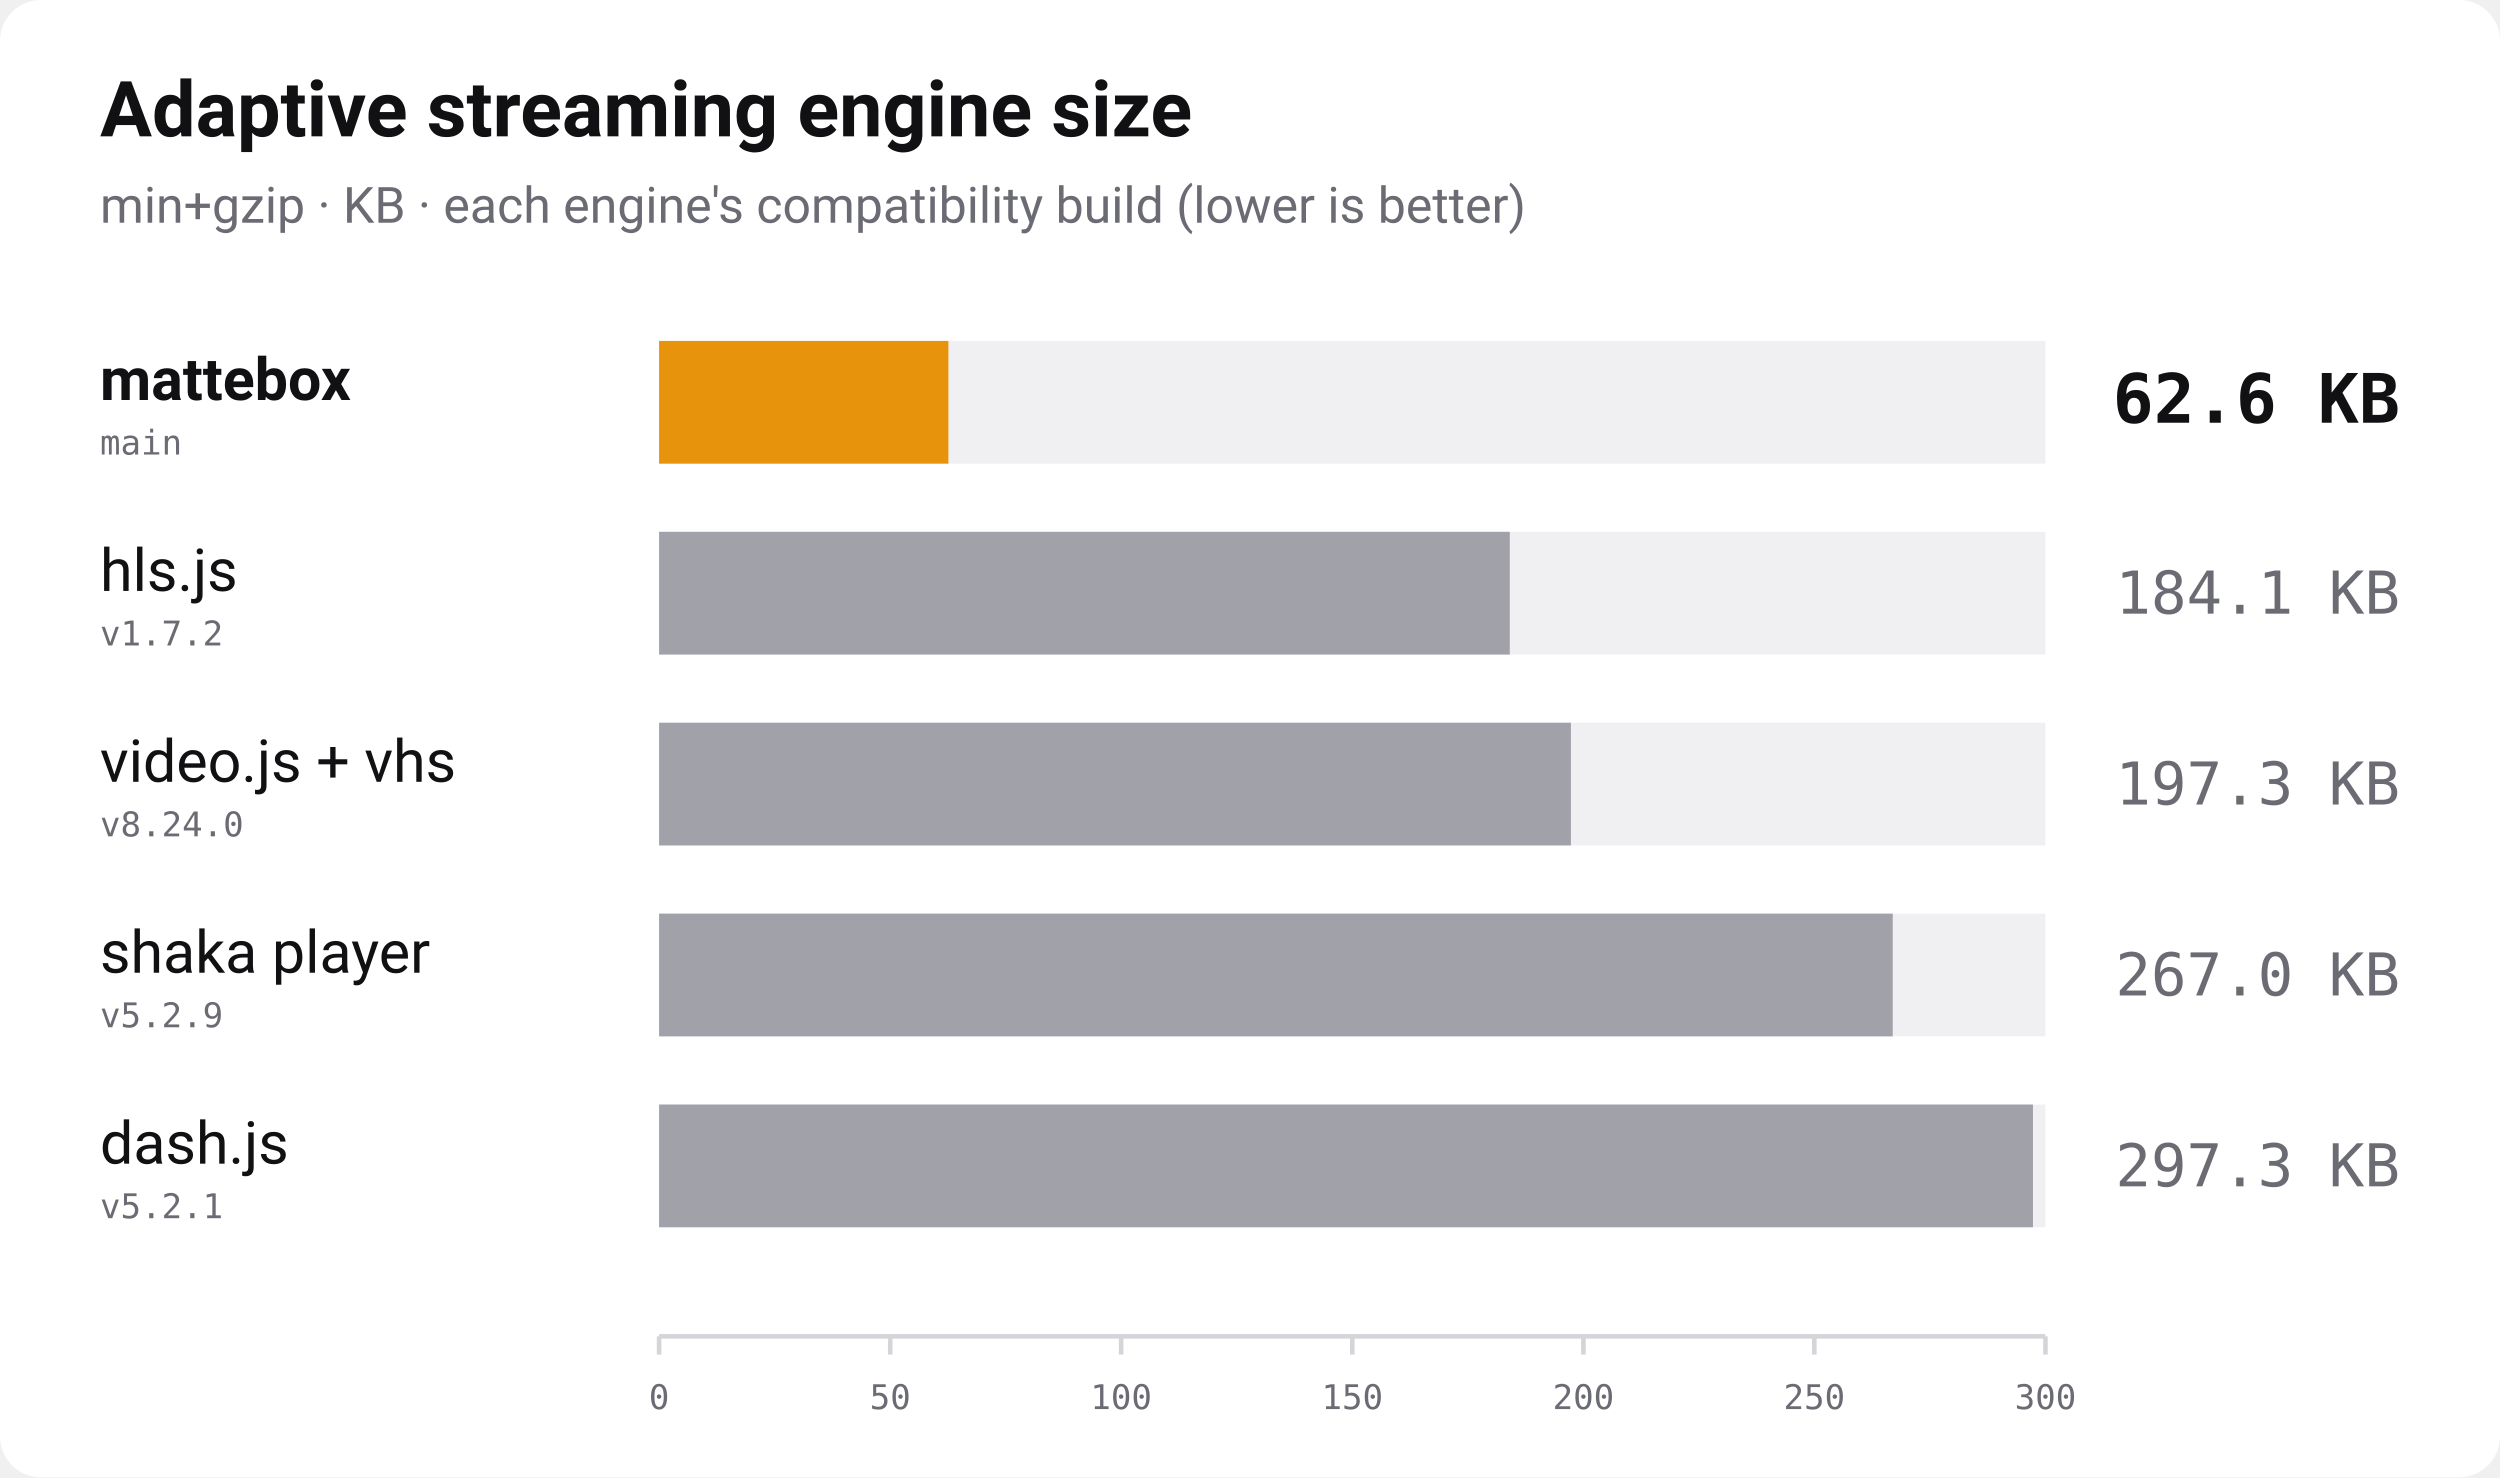
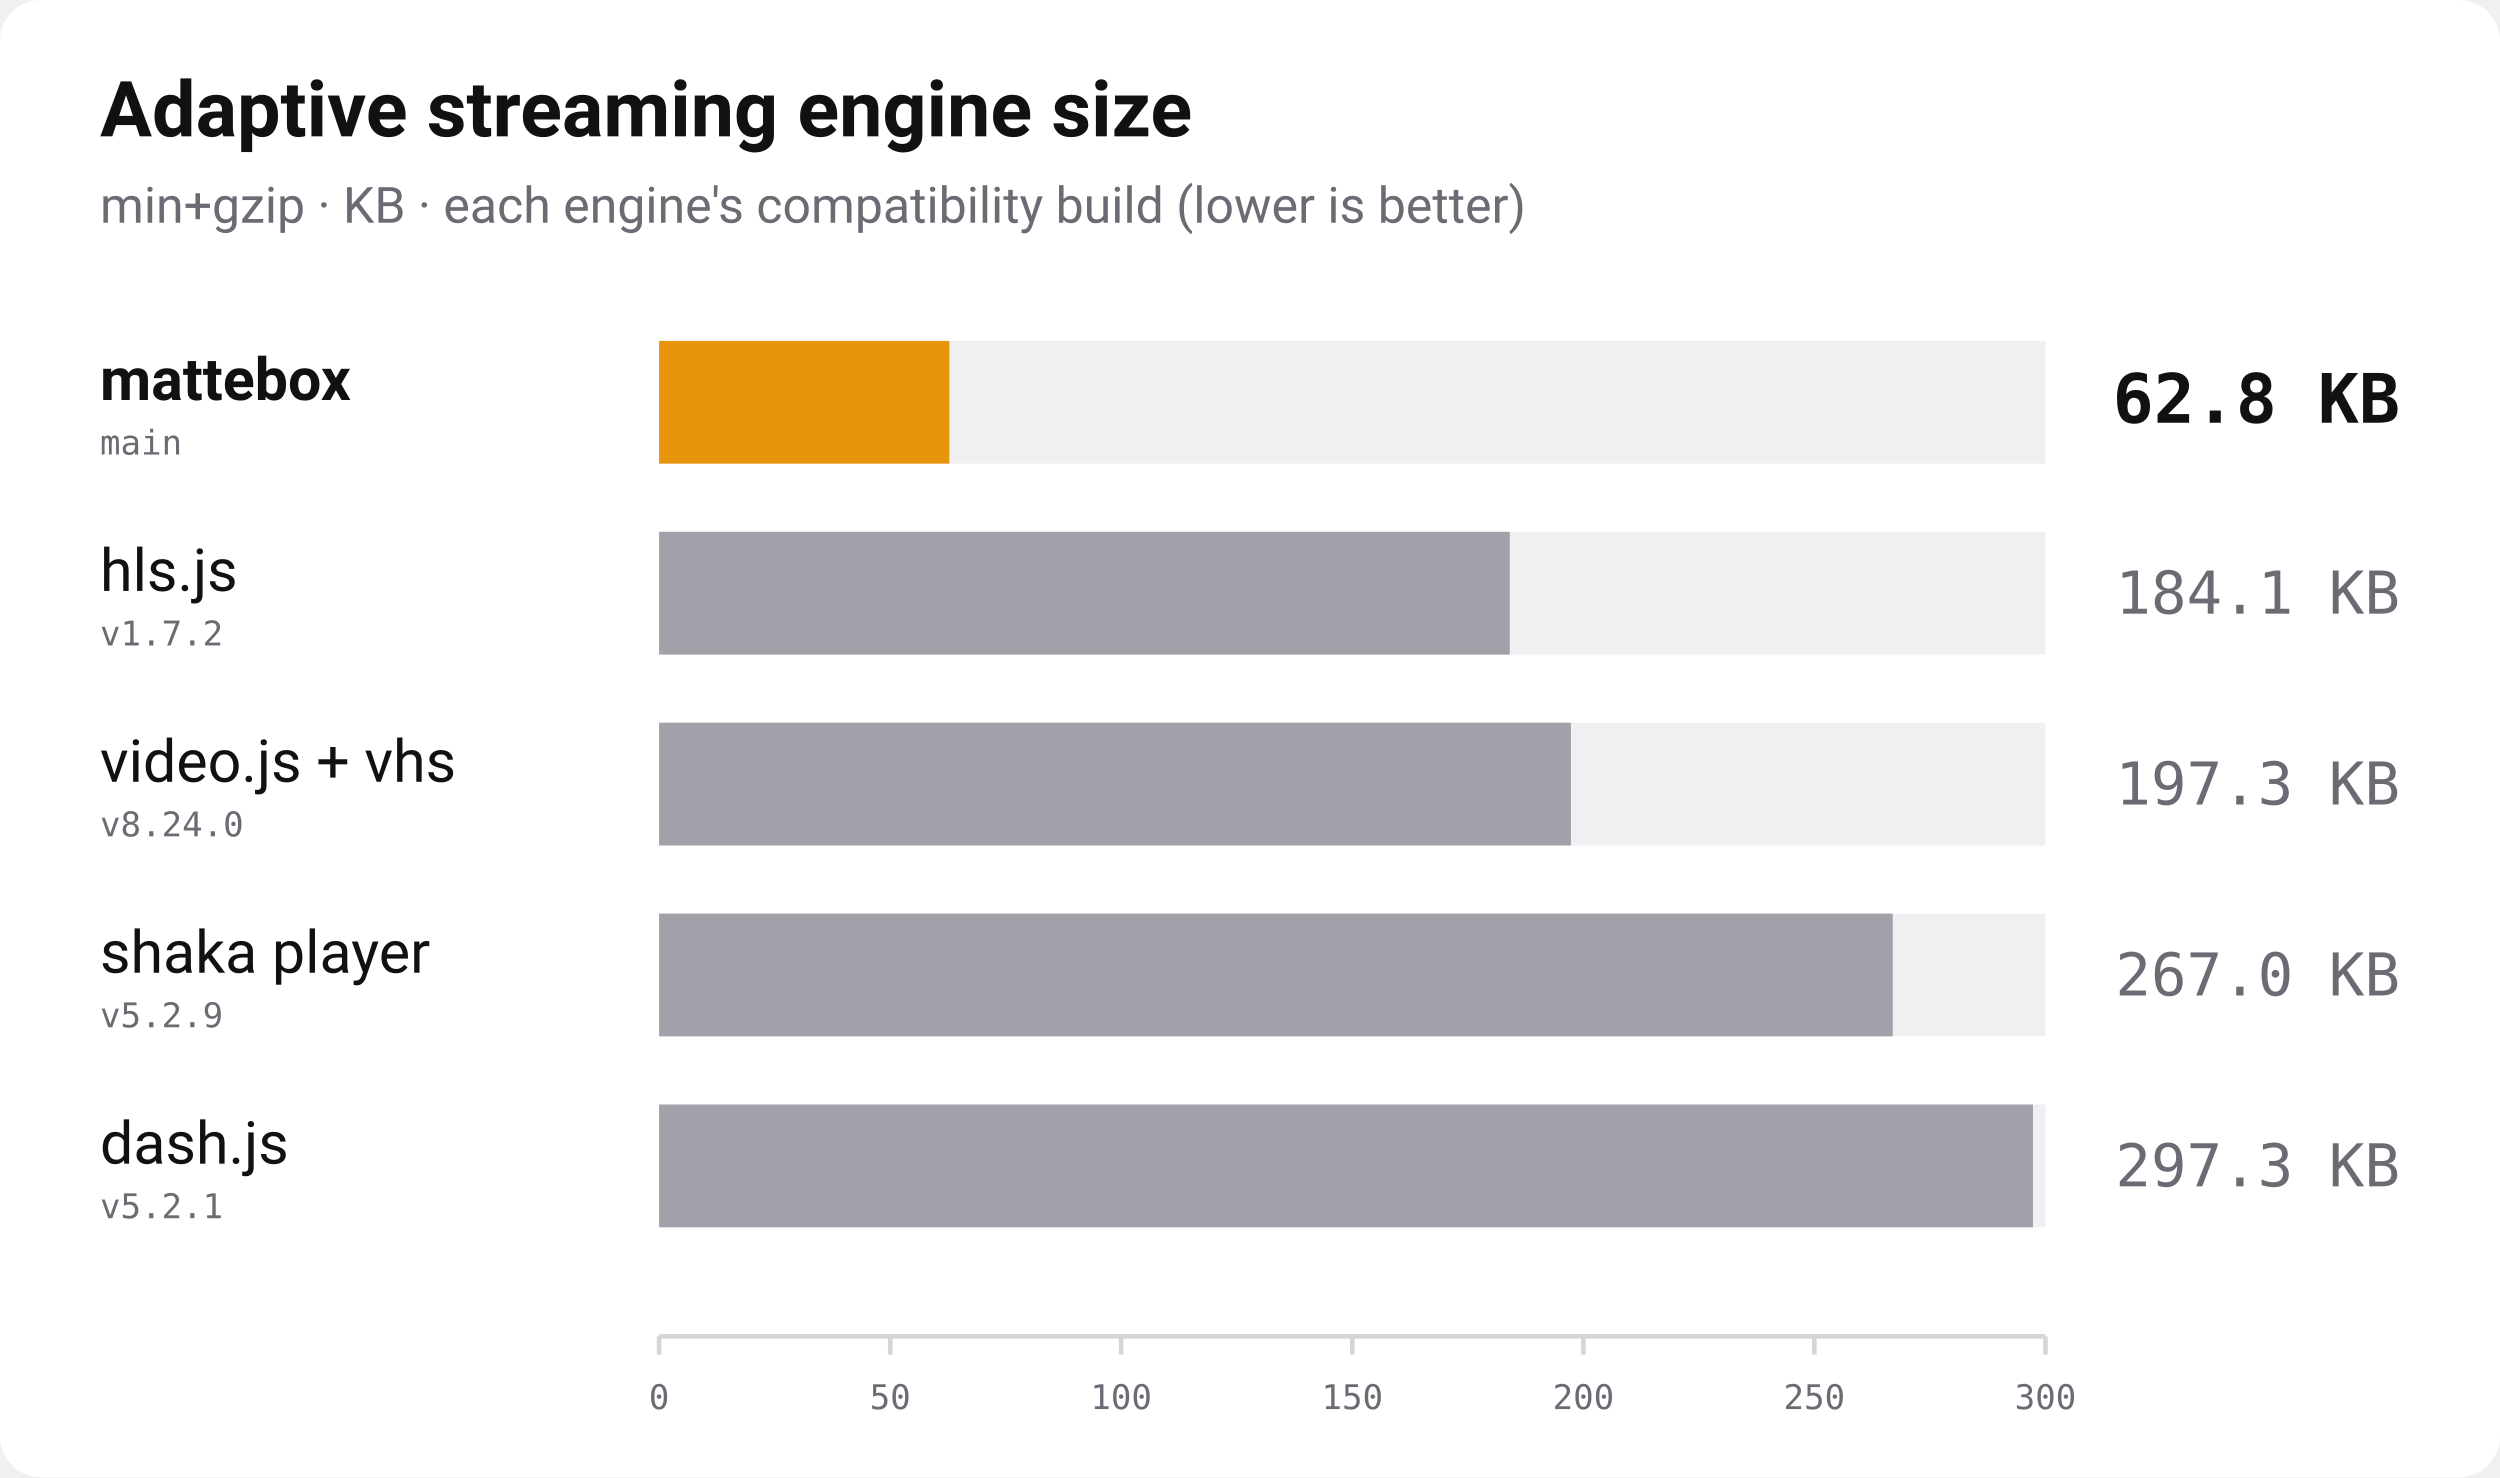
<svg xmlns="http://www.w3.org/2000/svg" width="1100" height="650" viewBox="0 0 1100 650" role="img" aria-label="Bundle size of adaptive streaming players, min+gzip, lower is better">
  <rect width="1100" height="650" rx="18" fill="#ffffff" />
  <text x="44" y="60" font-family="-apple-system, 'Segoe UI', Roboto, Helvetica, Arial, sans-serif" font-size="34" font-weight="700" fill="#111114">Adaptive streaming engine size</text>
  <text x="44" y="98" font-family="-apple-system, 'Segoe UI', Roboto, Helvetica, Arial, sans-serif" font-size="22" fill="#6b6b74">min+gzip · KB · each engine's compatibility build (lower is better)</text>
  <text x="44" y="176" font-family="-apple-system, 'Segoe UI', Roboto, Helvetica, Arial, sans-serif" font-size="26" font-weight="700" fill="#111114">mattebox</text>
  <text x="44" y="200" font-family="ui-monospace, 'SF Mono', Menlo, Consolas, monospace" font-size="15" fill="#6b6b74">main</text>
  <rect x="290" y="150" width="610" height="54" fill="#f0f0f3" />
-   <rect x="290" y="150" width="127.3" height="54" fill="#e8930c" />
-   <text x="1056" y="186" text-anchor="end" font-family="ui-monospace, 'SF Mono', Menlo, Consolas, monospace" font-size="30" font-weight="700" fill="#111114">62.6 KB</text>
+   <rect x="290" y="150" width="127.7" height="54" fill="#e8930c" />
+   <text x="1056" y="186" text-anchor="end" font-family="ui-monospace, 'SF Mono', Menlo, Consolas, monospace" font-size="30" font-weight="700" fill="#111114">62.8 KB</text>
  <text x="44" y="260" font-family="-apple-system, 'Segoe UI', Roboto, Helvetica, Arial, sans-serif" font-size="26" font-weight="400" fill="#111114">hls.js</text>
  <text x="44" y="284" font-family="ui-monospace, 'SF Mono', Menlo, Consolas, monospace" font-size="15" fill="#6b6b74">v1.7.2</text>
  <rect x="290" y="234" width="610" height="54" fill="#f0f0f3" />
  <rect x="290" y="234" width="374.3" height="54" fill="#a1a1aa" />
  <text x="1056" y="270" text-anchor="end" font-family="ui-monospace, 'SF Mono', Menlo, Consolas, monospace" font-size="26" font-weight="400" fill="#6b6b74">184.1 KB</text>
  <text x="44" y="344" font-family="-apple-system, 'Segoe UI', Roboto, Helvetica, Arial, sans-serif" font-size="26" font-weight="400" fill="#111114">video.js + vhs</text>
  <text x="44" y="368" font-family="ui-monospace, 'SF Mono', Menlo, Consolas, monospace" font-size="15" fill="#6b6b74">v8.24.0</text>
  <rect x="290" y="318" width="610" height="54" fill="#f0f0f3" />
  <rect x="290" y="318" width="401.2" height="54" fill="#a1a1aa" />
  <text x="1056" y="354" text-anchor="end" font-family="ui-monospace, 'SF Mono', Menlo, Consolas, monospace" font-size="26" font-weight="400" fill="#6b6b74">197.3 KB</text>
  <text x="44" y="428" font-family="-apple-system, 'Segoe UI', Roboto, Helvetica, Arial, sans-serif" font-size="26" font-weight="400" fill="#111114">shaka player</text>
  <text x="44" y="452" font-family="ui-monospace, 'SF Mono', Menlo, Consolas, monospace" font-size="15" fill="#6b6b74">v5.2.9</text>
  <rect x="290" y="402" width="610" height="54" fill="#f0f0f3" />
  <rect x="290" y="402" width="542.8" height="54" fill="#a1a1aa" />
  <text x="1056" y="438" text-anchor="end" font-family="ui-monospace, 'SF Mono', Menlo, Consolas, monospace" font-size="26" font-weight="400" fill="#6b6b74">267.0 KB</text>
  <text x="44" y="512" font-family="-apple-system, 'Segoe UI', Roboto, Helvetica, Arial, sans-serif" font-size="26" font-weight="400" fill="#111114">dash.js</text>
  <text x="44" y="536" font-family="ui-monospace, 'SF Mono', Menlo, Consolas, monospace" font-size="15" fill="#6b6b74">v5.2.1</text>
  <rect x="290" y="486" width="610" height="54" fill="#f0f0f3" />
  <rect x="290" y="486" width="604.5" height="54" fill="#a1a1aa" />
  <text x="1056" y="522" text-anchor="end" font-family="ui-monospace, 'SF Mono', Menlo, Consolas, monospace" font-size="26" font-weight="400" fill="#6b6b74">297.3 KB</text>
  <line x1="290" y1="588" x2="900" y2="588" stroke="#d4d4d9" stroke-width="2" />
  <line x1="290.0" y1="588" x2="290.0" y2="596" stroke="#d4d4d9" stroke-width="2" />
  <text x="290.0" y="620" text-anchor="middle" font-family="ui-monospace, 'SF Mono', Menlo, Consolas, monospace" font-size="15" fill="#6b6b74">0</text>
  <line x1="391.7" y1="588" x2="391.7" y2="596" stroke="#d4d4d9" stroke-width="2" />
  <text x="391.7" y="620" text-anchor="middle" font-family="ui-monospace, 'SF Mono', Menlo, Consolas, monospace" font-size="15" fill="#6b6b74">50</text>
  <line x1="493.3" y1="588" x2="493.3" y2="596" stroke="#d4d4d9" stroke-width="2" />
  <text x="493.3" y="620" text-anchor="middle" font-family="ui-monospace, 'SF Mono', Menlo, Consolas, monospace" font-size="15" fill="#6b6b74">100</text>
  <line x1="595.0" y1="588" x2="595.0" y2="596" stroke="#d4d4d9" stroke-width="2" />
  <text x="595.0" y="620" text-anchor="middle" font-family="ui-monospace, 'SF Mono', Menlo, Consolas, monospace" font-size="15" fill="#6b6b74">150</text>
  <line x1="696.7" y1="588" x2="696.7" y2="596" stroke="#d4d4d9" stroke-width="2" />
  <text x="696.7" y="620" text-anchor="middle" font-family="ui-monospace, 'SF Mono', Menlo, Consolas, monospace" font-size="15" fill="#6b6b74">200</text>
  <line x1="798.3" y1="588" x2="798.3" y2="596" stroke="#d4d4d9" stroke-width="2" />
  <text x="798.3" y="620" text-anchor="middle" font-family="ui-monospace, 'SF Mono', Menlo, Consolas, monospace" font-size="15" fill="#6b6b74">250</text>
  <line x1="900.0" y1="588" x2="900.0" y2="596" stroke="#d4d4d9" stroke-width="2" />
  <text x="900.0" y="620" text-anchor="middle" font-family="ui-monospace, 'SF Mono', Menlo, Consolas, monospace" font-size="15" fill="#6b6b74">300</text>
</svg>
